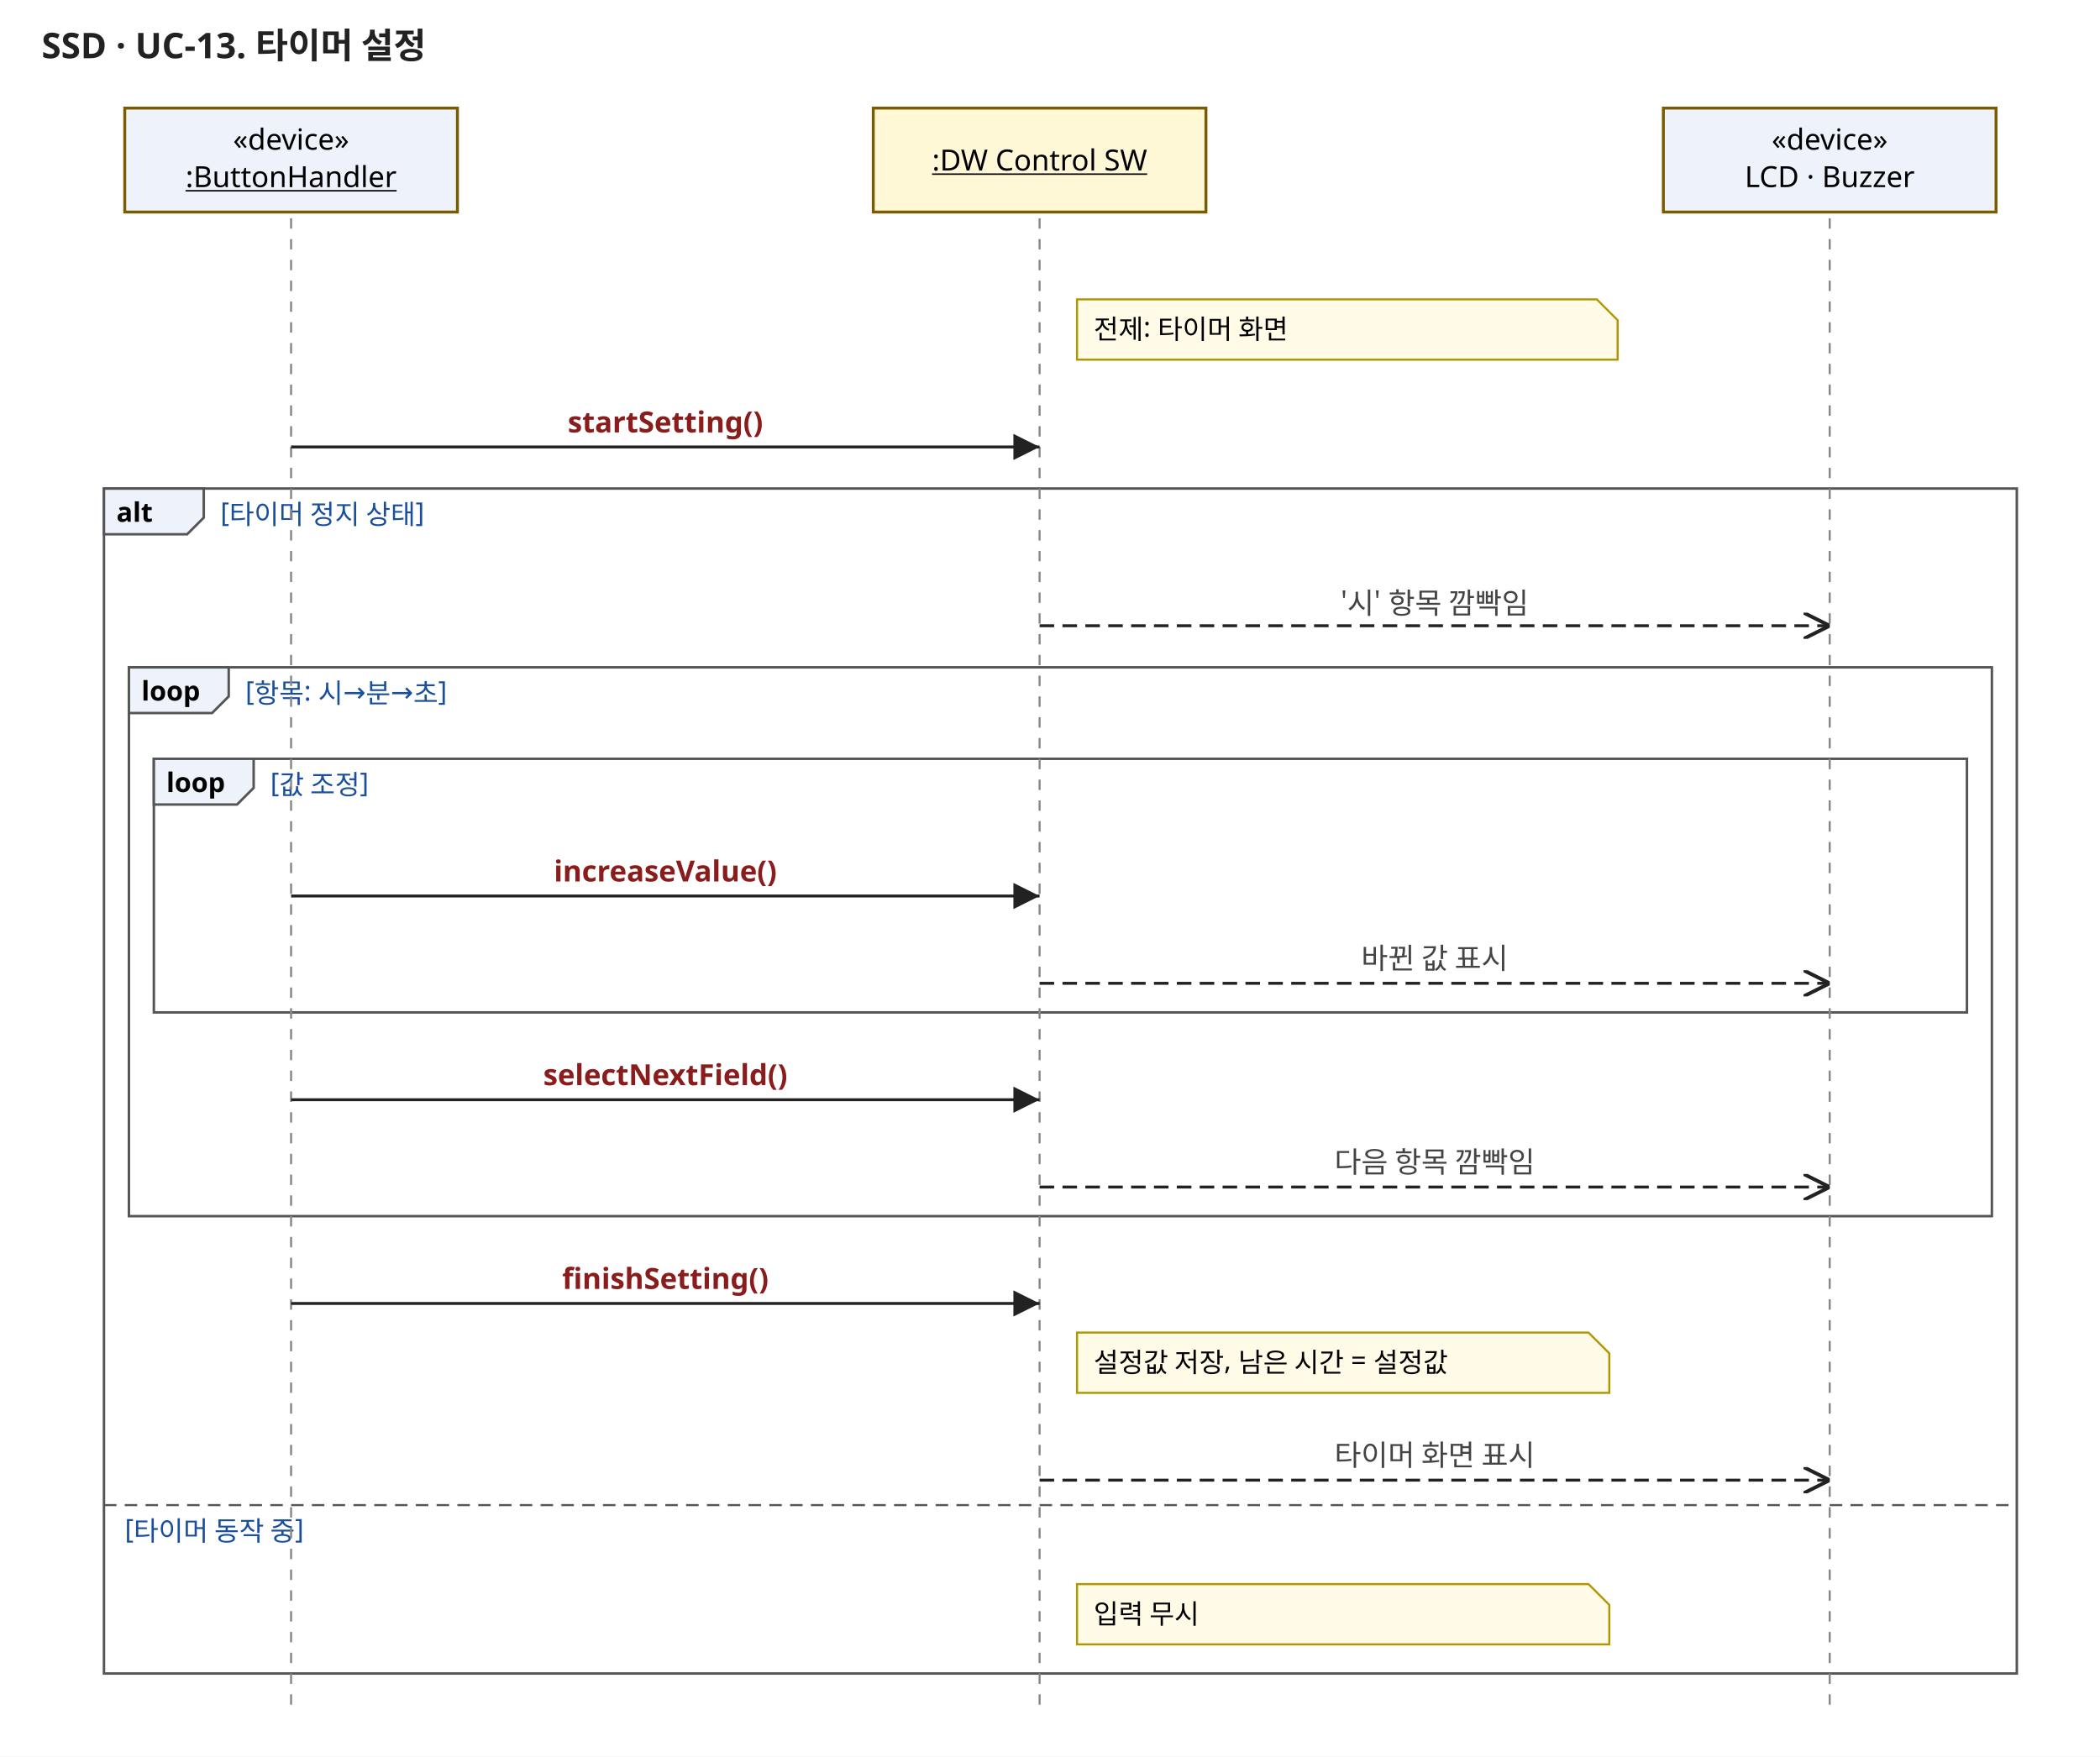
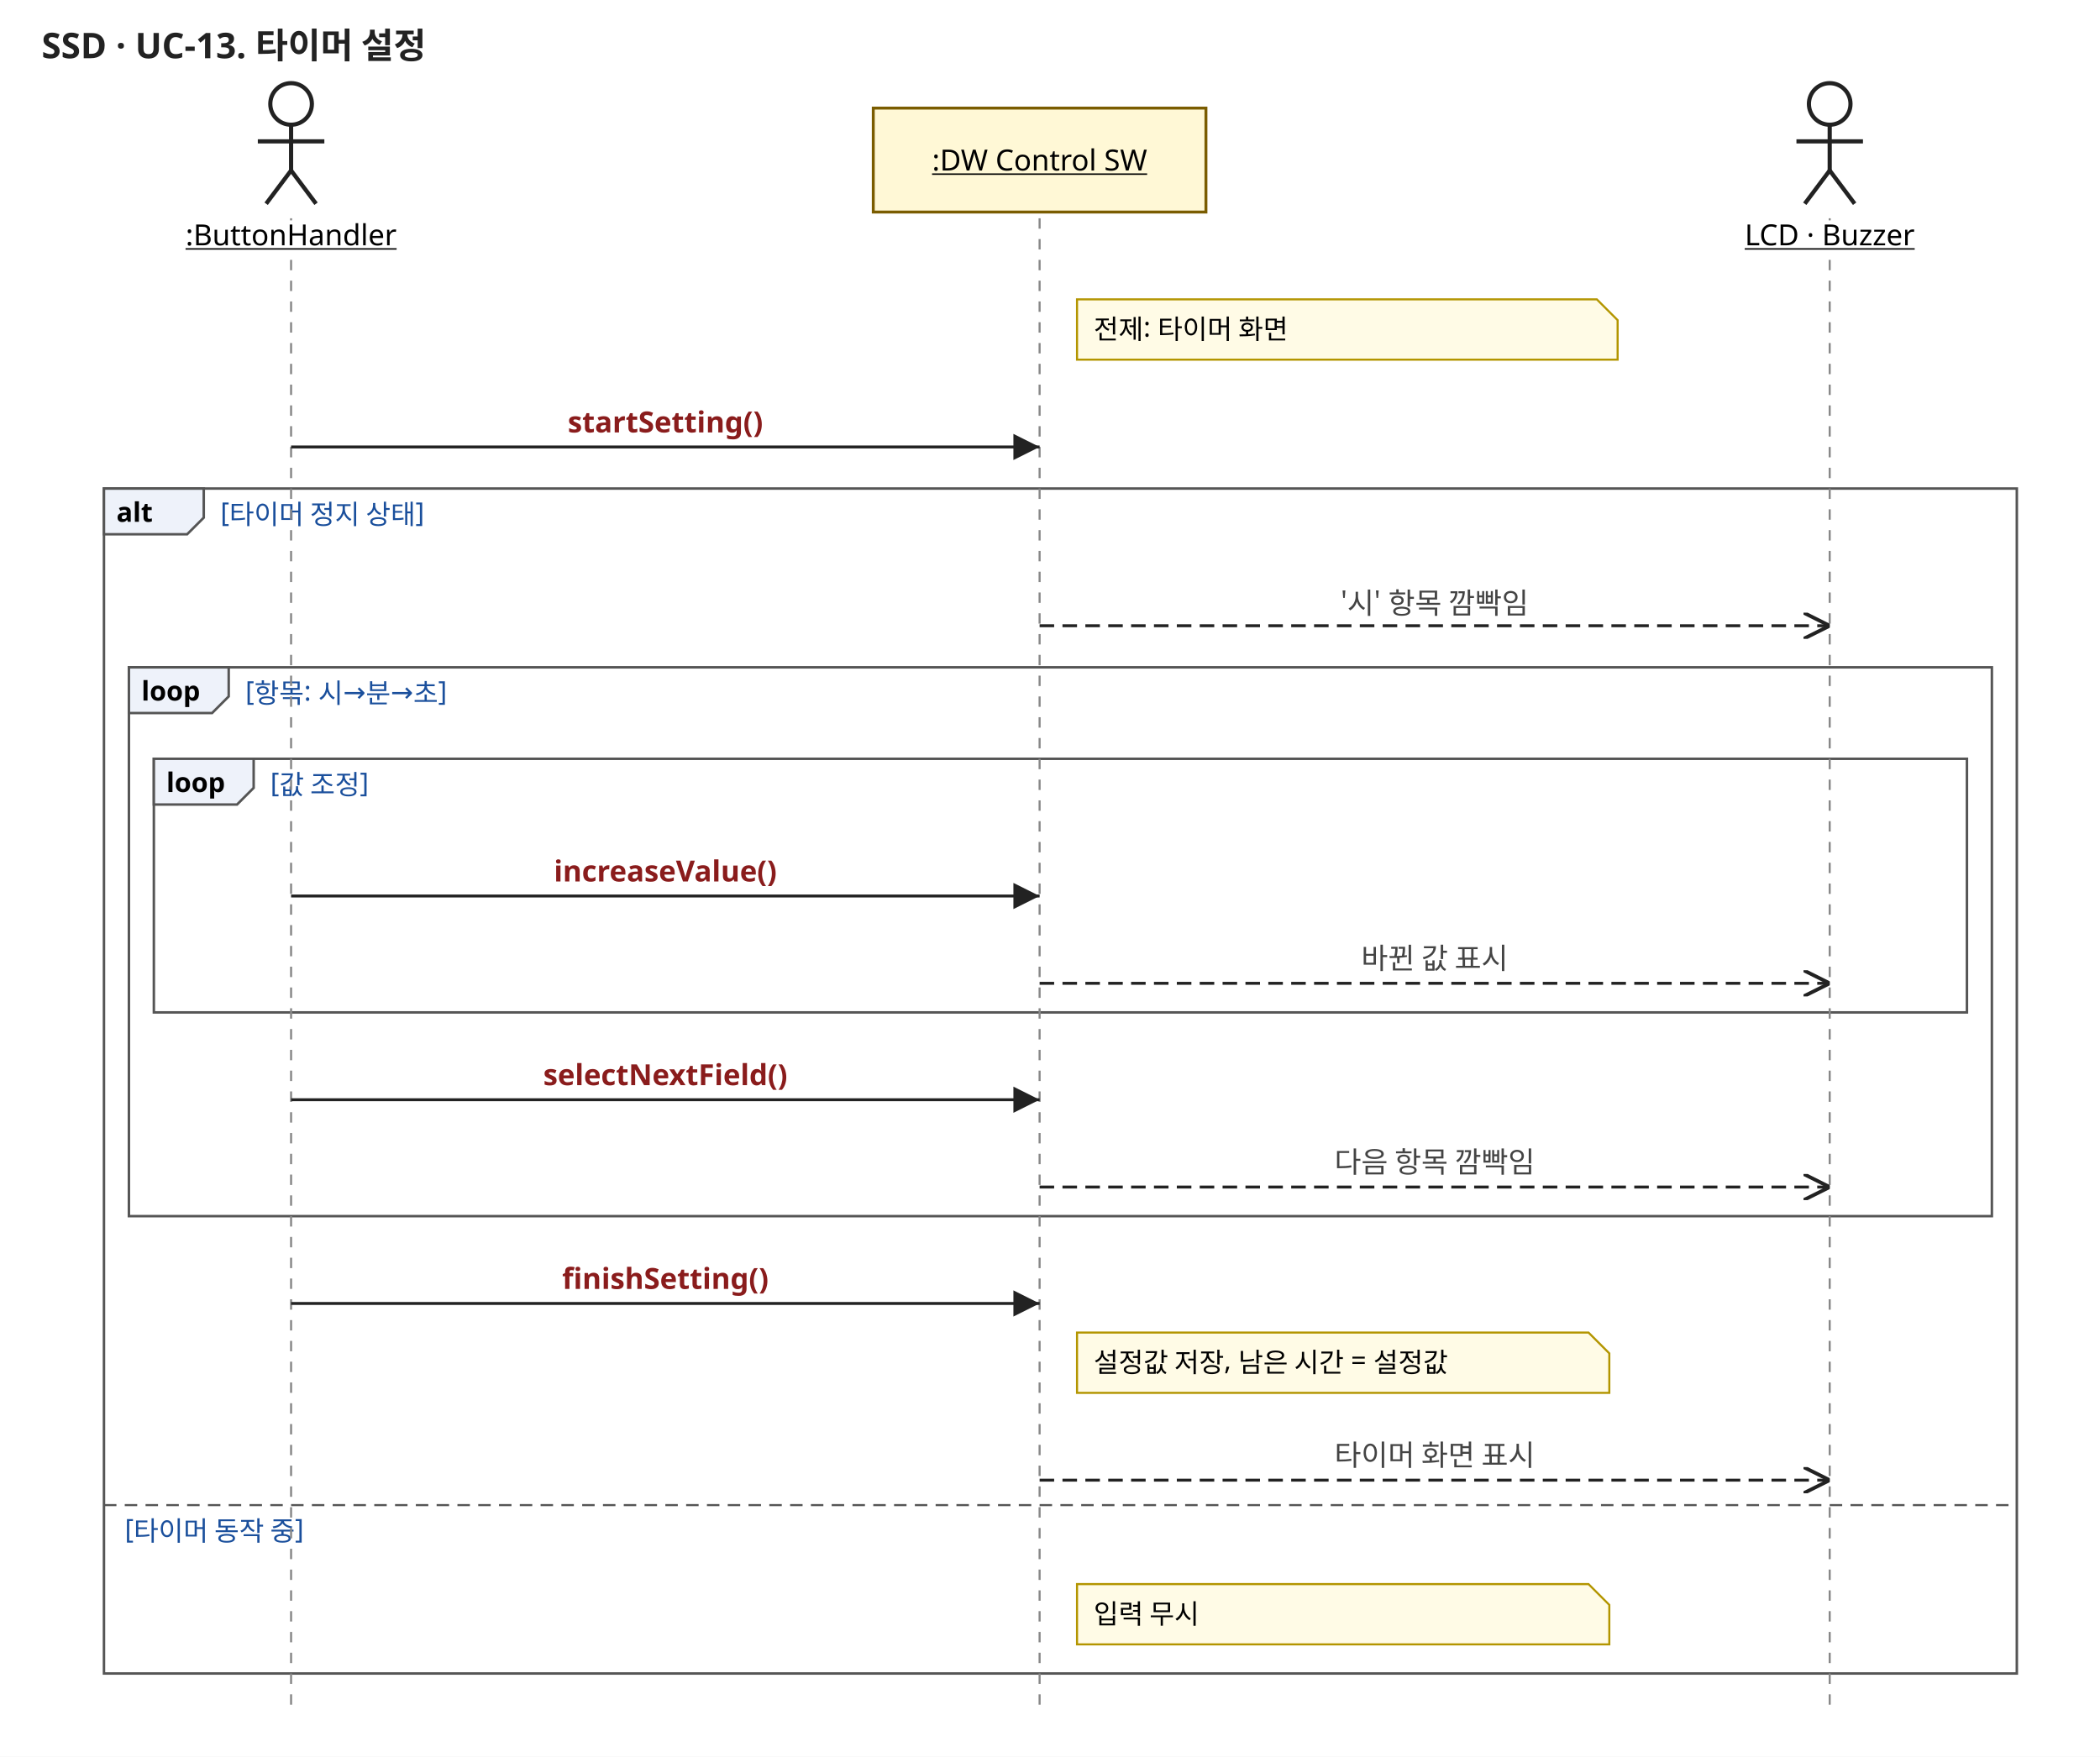
<svg xmlns="http://www.w3.org/2000/svg" width="1010" height="845" viewBox="0 0 1010 845" font-family="Malgun Gothic, Apple SD Gothic Neo, Noto Sans KR, WenQuanYi Zen Hei, sans-serif">
  <defs>
    <marker id="fill" viewBox="0 0 10 10" refX="10" refY="5" markerWidth="9" markerHeight="9" orient="auto">
      <path d="M0,0 L10,5 L0,10 z" fill="#222" />
    </marker>
    <marker id="open" viewBox="0 0 10 10" refX="10" refY="5" markerWidth="9" markerHeight="9" orient="auto">
      <path d="M0,0 L10,5 L0,10" fill="none" stroke="#222" stroke-width="1.4" />
    </marker>
  </defs>
  <rect width="1010" height="845" fill="#fff" />
  <text x="20" y="28" font-size="17" font-weight="bold" fill="#222">SSD · UC-13. 타이머 설정</text>
  <rect x="74" y="365" width="872" height="122" fill="none" stroke="#555" stroke-width="1.2" />
  <path d="M74,365 h48 v14 l-8,8 h-40 z" fill="#eef2fa" stroke="#555" stroke-width="1.2" />
  <text x="80" y="381" font-size="13" font-weight="bold">loop</text>
  <text x="130" y="381" font-size="13" fill="#1a4f9c">[값 조정]</text>
  <rect x="62" y="321" width="896" height="264" fill="none" stroke="#555" stroke-width="1.2" />
  <path d="M62,321 h48 v14 l-8,8 h-40 z" fill="#eef2fa" stroke="#555" stroke-width="1.2" />
  <text x="68" y="337" font-size="13" font-weight="bold">loop</text>
  <text x="118" y="337" font-size="13" fill="#1a4f9c">[항목: 시→분→초]</text>
  <rect x="50" y="235" width="920" height="570" fill="none" stroke="#555" stroke-width="1.2" />
  <path d="M50,235 h48 v14 l-8,8 h-40 z" fill="#eef2fa" stroke="#555" stroke-width="1.2" />
  <text x="56" y="251" font-size="13" font-weight="bold">alt</text>
  <text x="106" y="251" font-size="13" fill="#1a4f9c">[타이머 정지 상태]</text>
  <line x1="50" y1="724" x2="970" y2="724" stroke="#555" stroke-dasharray="6 4" />
  <text x="60" y="740" font-size="13" fill="#1a4f9c">[타이머 동작 중]</text>
  <line x1="140" y1="105" x2="140" y2="825" stroke="#888" stroke-dasharray="5 5" />
-   <rect x="60" y="52" width="160" height="50" fill="#eef2fa" stroke="#7a5c00" stroke-width="1.4" />
-   <text x="140" y="72" text-anchor="middle" font-size="14">«device»</text>
-   <text x="140" y="90" text-anchor="middle" font-size="14" text-decoration="underline">:ButtonHandler</text>
+   <g stroke="#222" stroke-width="2" fill="none">
+     <circle cx="140" cy="50" r="10" />
+     <line x1="140" y1="60" x2="140" y2="82" />
+     <line x1="124" y1="68" x2="156" y2="68" />
+     <line x1="140" y1="82" x2="128" y2="98" />
+     <line x1="140" y1="82" x2="152" y2="98" />
+   </g>
+   <text x="140" y="118" text-anchor="middle" font-size="14" text-decoration="underline" stroke="#fff" stroke-width="4" paint-order="stroke">:ButtonHandler</text>
  <line x1="500" y1="105" x2="500" y2="825" stroke="#888" stroke-dasharray="5 5" />
  <rect x="420" y="52" width="160" height="50" fill="#fff8d6" stroke="#7a5c00" stroke-width="1.4" />
  <text x="500" y="82" text-anchor="middle" font-size="14" text-decoration="underline">:DW Control SW</text>
  <line x1="880" y1="105" x2="880" y2="825" stroke="#888" stroke-dasharray="5 5" />
-   <rect x="800" y="52" width="160" height="50" fill="#eef2fa" stroke="#7a5c00" stroke-width="1.4" />
-   <text x="880" y="72" text-anchor="middle" font-size="14">«device»</text>
-   <text x="880" y="90" text-anchor="middle" font-size="14">LCD · Buzzer</text>
+   <g stroke="#222" stroke-width="2" fill="none">
+     <circle cx="880" cy="50" r="10" />
+     <line x1="880" y1="60" x2="880" y2="82" />
+     <line x1="864" y1="68" x2="896" y2="68" />
+     <line x1="880" y1="82" x2="868" y2="98" />
+     <line x1="880" y1="82" x2="892" y2="98" />
+   </g>
+   <text x="880" y="118" text-anchor="middle" font-size="14" text-decoration="underline" stroke="#fff" stroke-width="4" paint-order="stroke">LCD · Buzzer</text>
  <path d="M518,144 h250 l10,10 v19 h-260 z" fill="#fffbe6" stroke="#b39500" />
  <text x="526" y="163" font-size="13">전제: 타이머 화면</text>
  <line x1="140" y1="215" x2="500" y2="215" stroke="#222" stroke-width="1.4" marker-end="url(#fill)" />
  <text x="320.0" y="208" text-anchor="middle" font-size="14" font-weight="bold" fill="#8a1c1c">startSetting()</text>
  <line x1="500" y1="301" x2="880" y2="301" stroke="#222" stroke-width="1.4" stroke-dasharray="7 4" marker-end="url(#open)" />
  <text x="690.0" y="294" text-anchor="middle" font-size="14" font-weight="normal" fill="#444">'시' 항목 깜빡임</text>
  <line x1="140" y1="431" x2="500" y2="431" stroke="#222" stroke-width="1.4" marker-end="url(#fill)" />
  <text x="320.0" y="424" text-anchor="middle" font-size="14" font-weight="bold" fill="#8a1c1c">increaseValue()</text>
  <line x1="500" y1="473" x2="880" y2="473" stroke="#222" stroke-width="1.4" stroke-dasharray="7 4" marker-end="url(#open)" />
  <text x="690.0" y="466" text-anchor="middle" font-size="14" font-weight="normal" fill="#444">바뀐 값 표시</text>
  <line x1="140" y1="529" x2="500" y2="529" stroke="#222" stroke-width="1.4" marker-end="url(#fill)" />
  <text x="320.0" y="522" text-anchor="middle" font-size="14" font-weight="bold" fill="#8a1c1c">selectNextField()</text>
  <line x1="500" y1="571" x2="880" y2="571" stroke="#222" stroke-width="1.4" stroke-dasharray="7 4" marker-end="url(#open)" />
  <text x="690.0" y="564" text-anchor="middle" font-size="14" font-weight="normal" fill="#444">다음 항목 깜빡임</text>
  <line x1="140" y1="627" x2="500" y2="627" stroke="#222" stroke-width="1.4" marker-end="url(#fill)" />
  <text x="320.0" y="620" text-anchor="middle" font-size="14" font-weight="bold" fill="#8a1c1c">finishSetting()</text>
  <path d="M518,641 h246 l10,10 v19 h-256 z" fill="#fffbe6" stroke="#b39500" />
  <text x="526" y="660" font-size="13">설정값 저장, 남은 시간 = 설정값</text>
  <line x1="500" y1="712" x2="880" y2="712" stroke="#222" stroke-width="1.4" stroke-dasharray="7 4" marker-end="url(#open)" />
  <text x="690.0" y="705" text-anchor="middle" font-size="14" font-weight="normal" fill="#444">타이머 화면 표시</text>
  <path d="M518,762 h246 l10,10 v19 h-256 z" fill="#fffbe6" stroke="#b39500" />
  <text x="526" y="781" font-size="13">입력 무시</text>
</svg>
